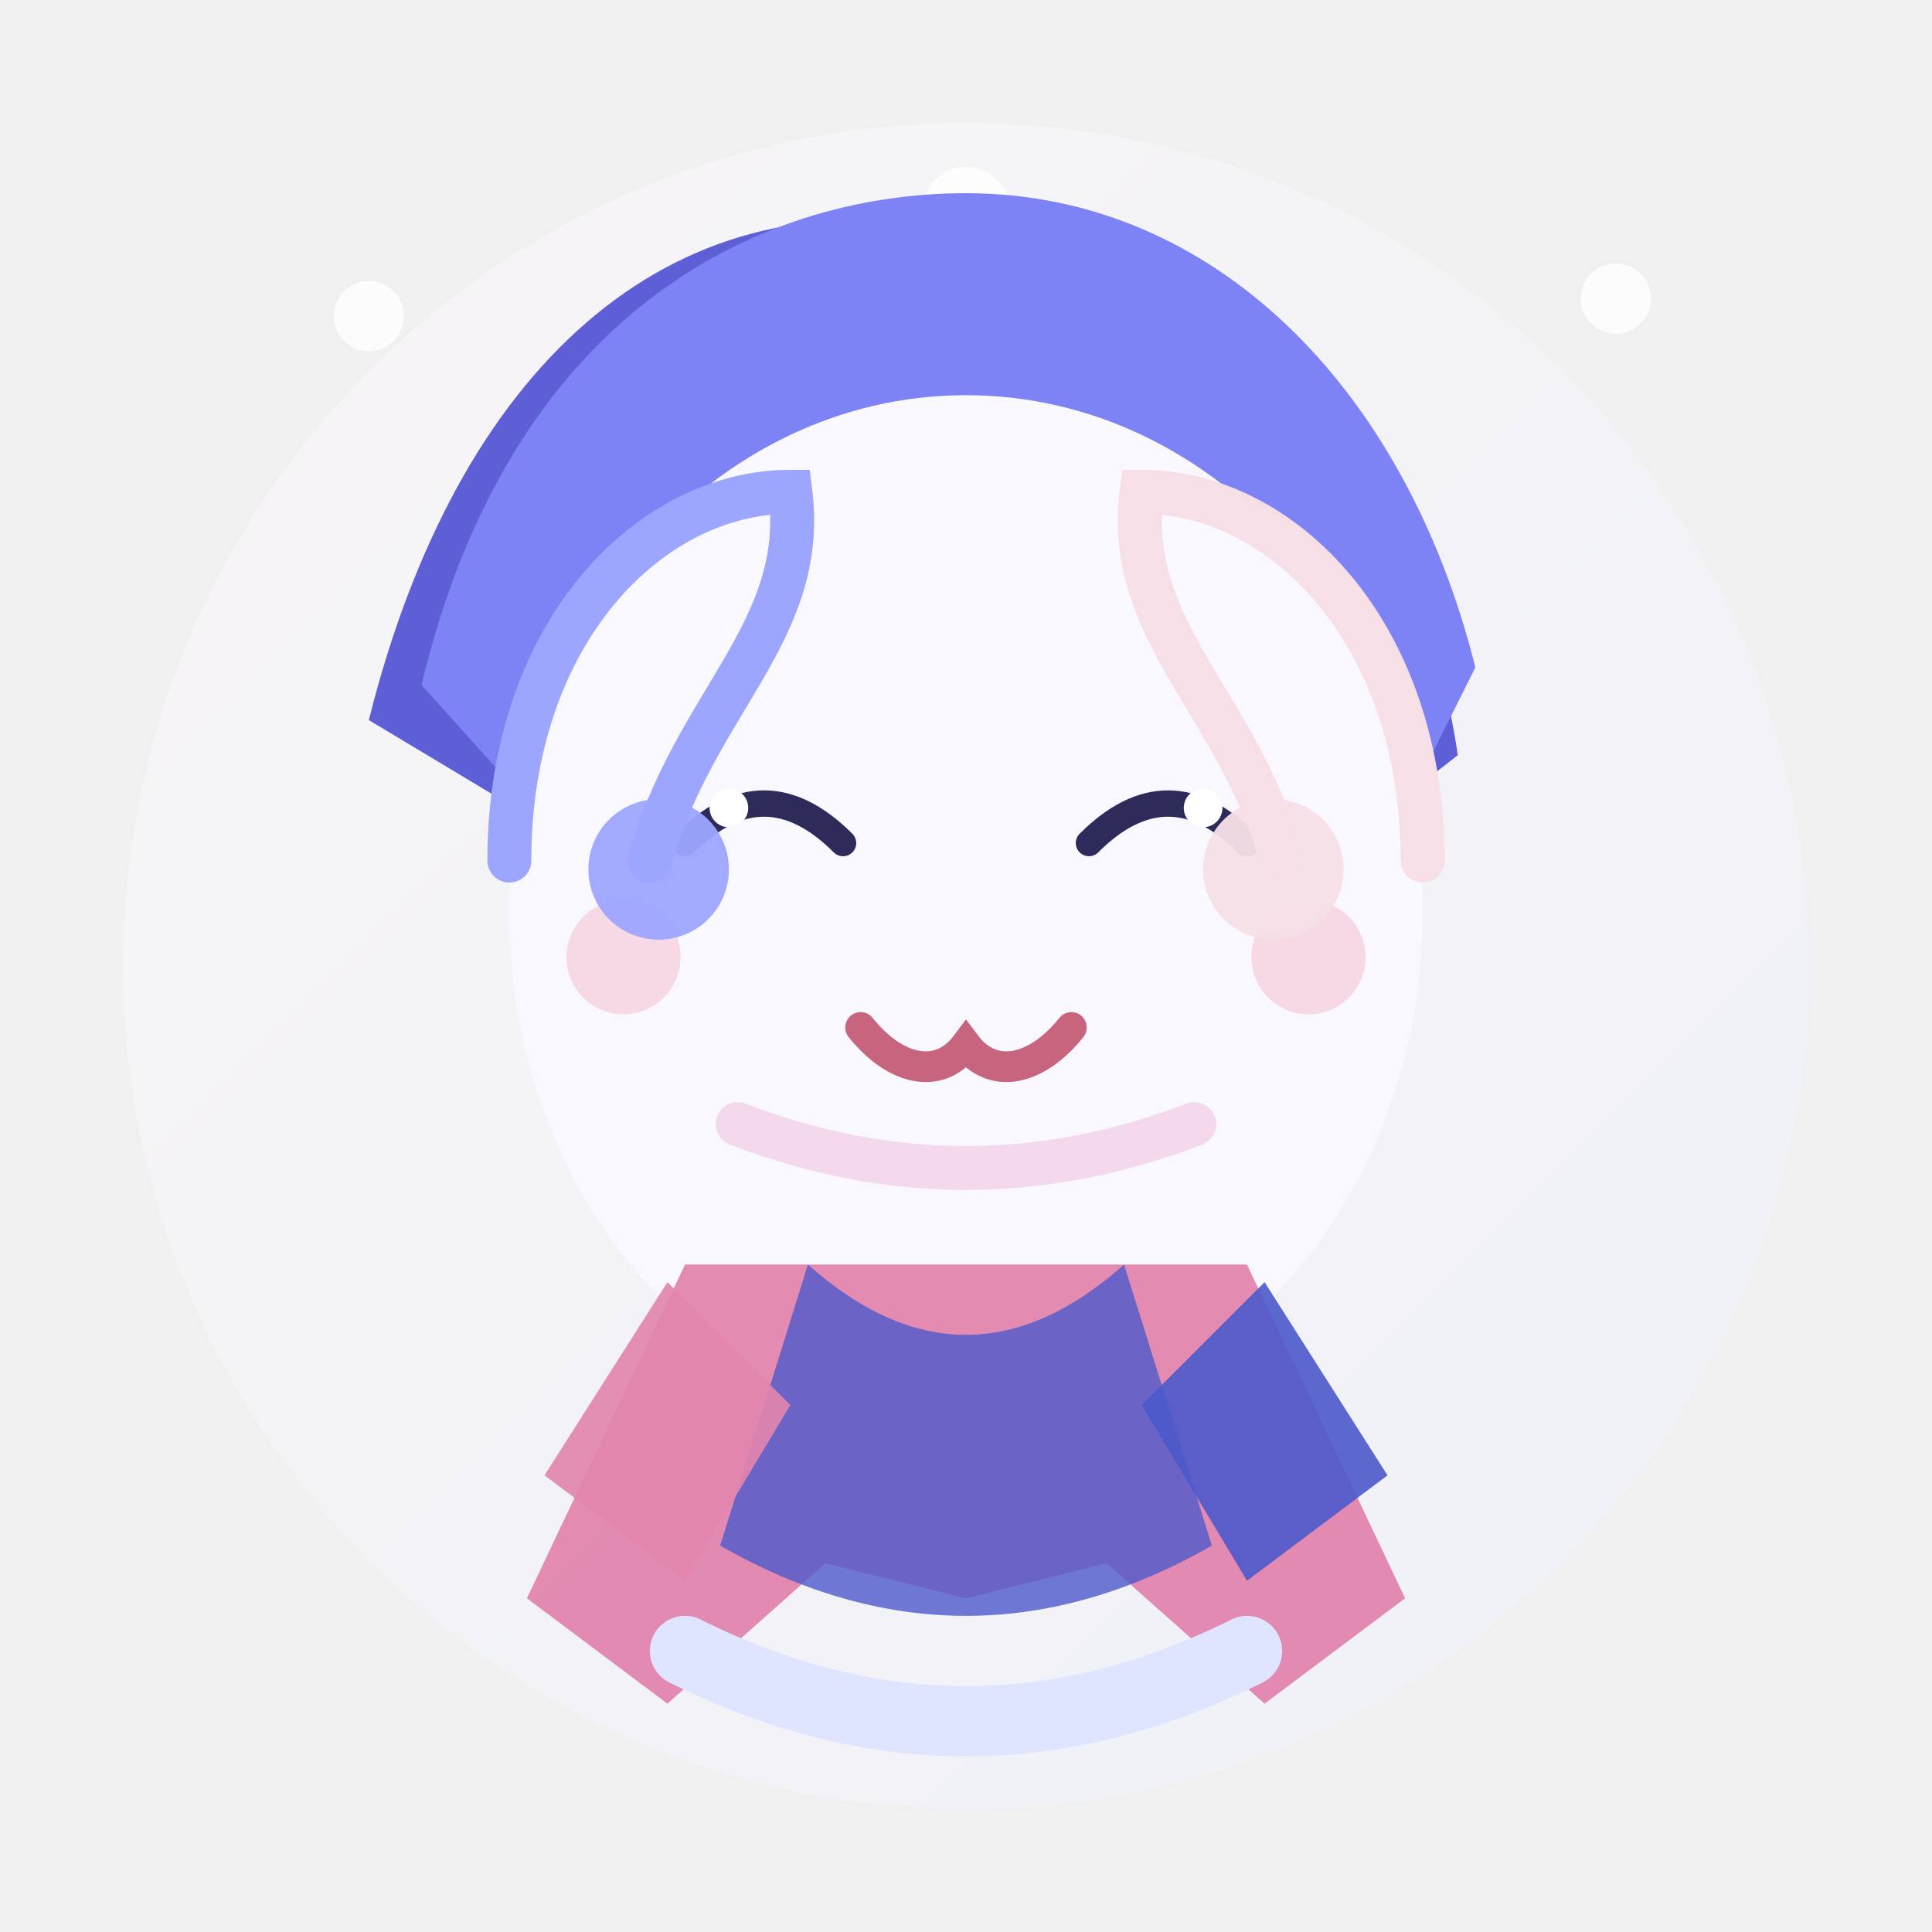
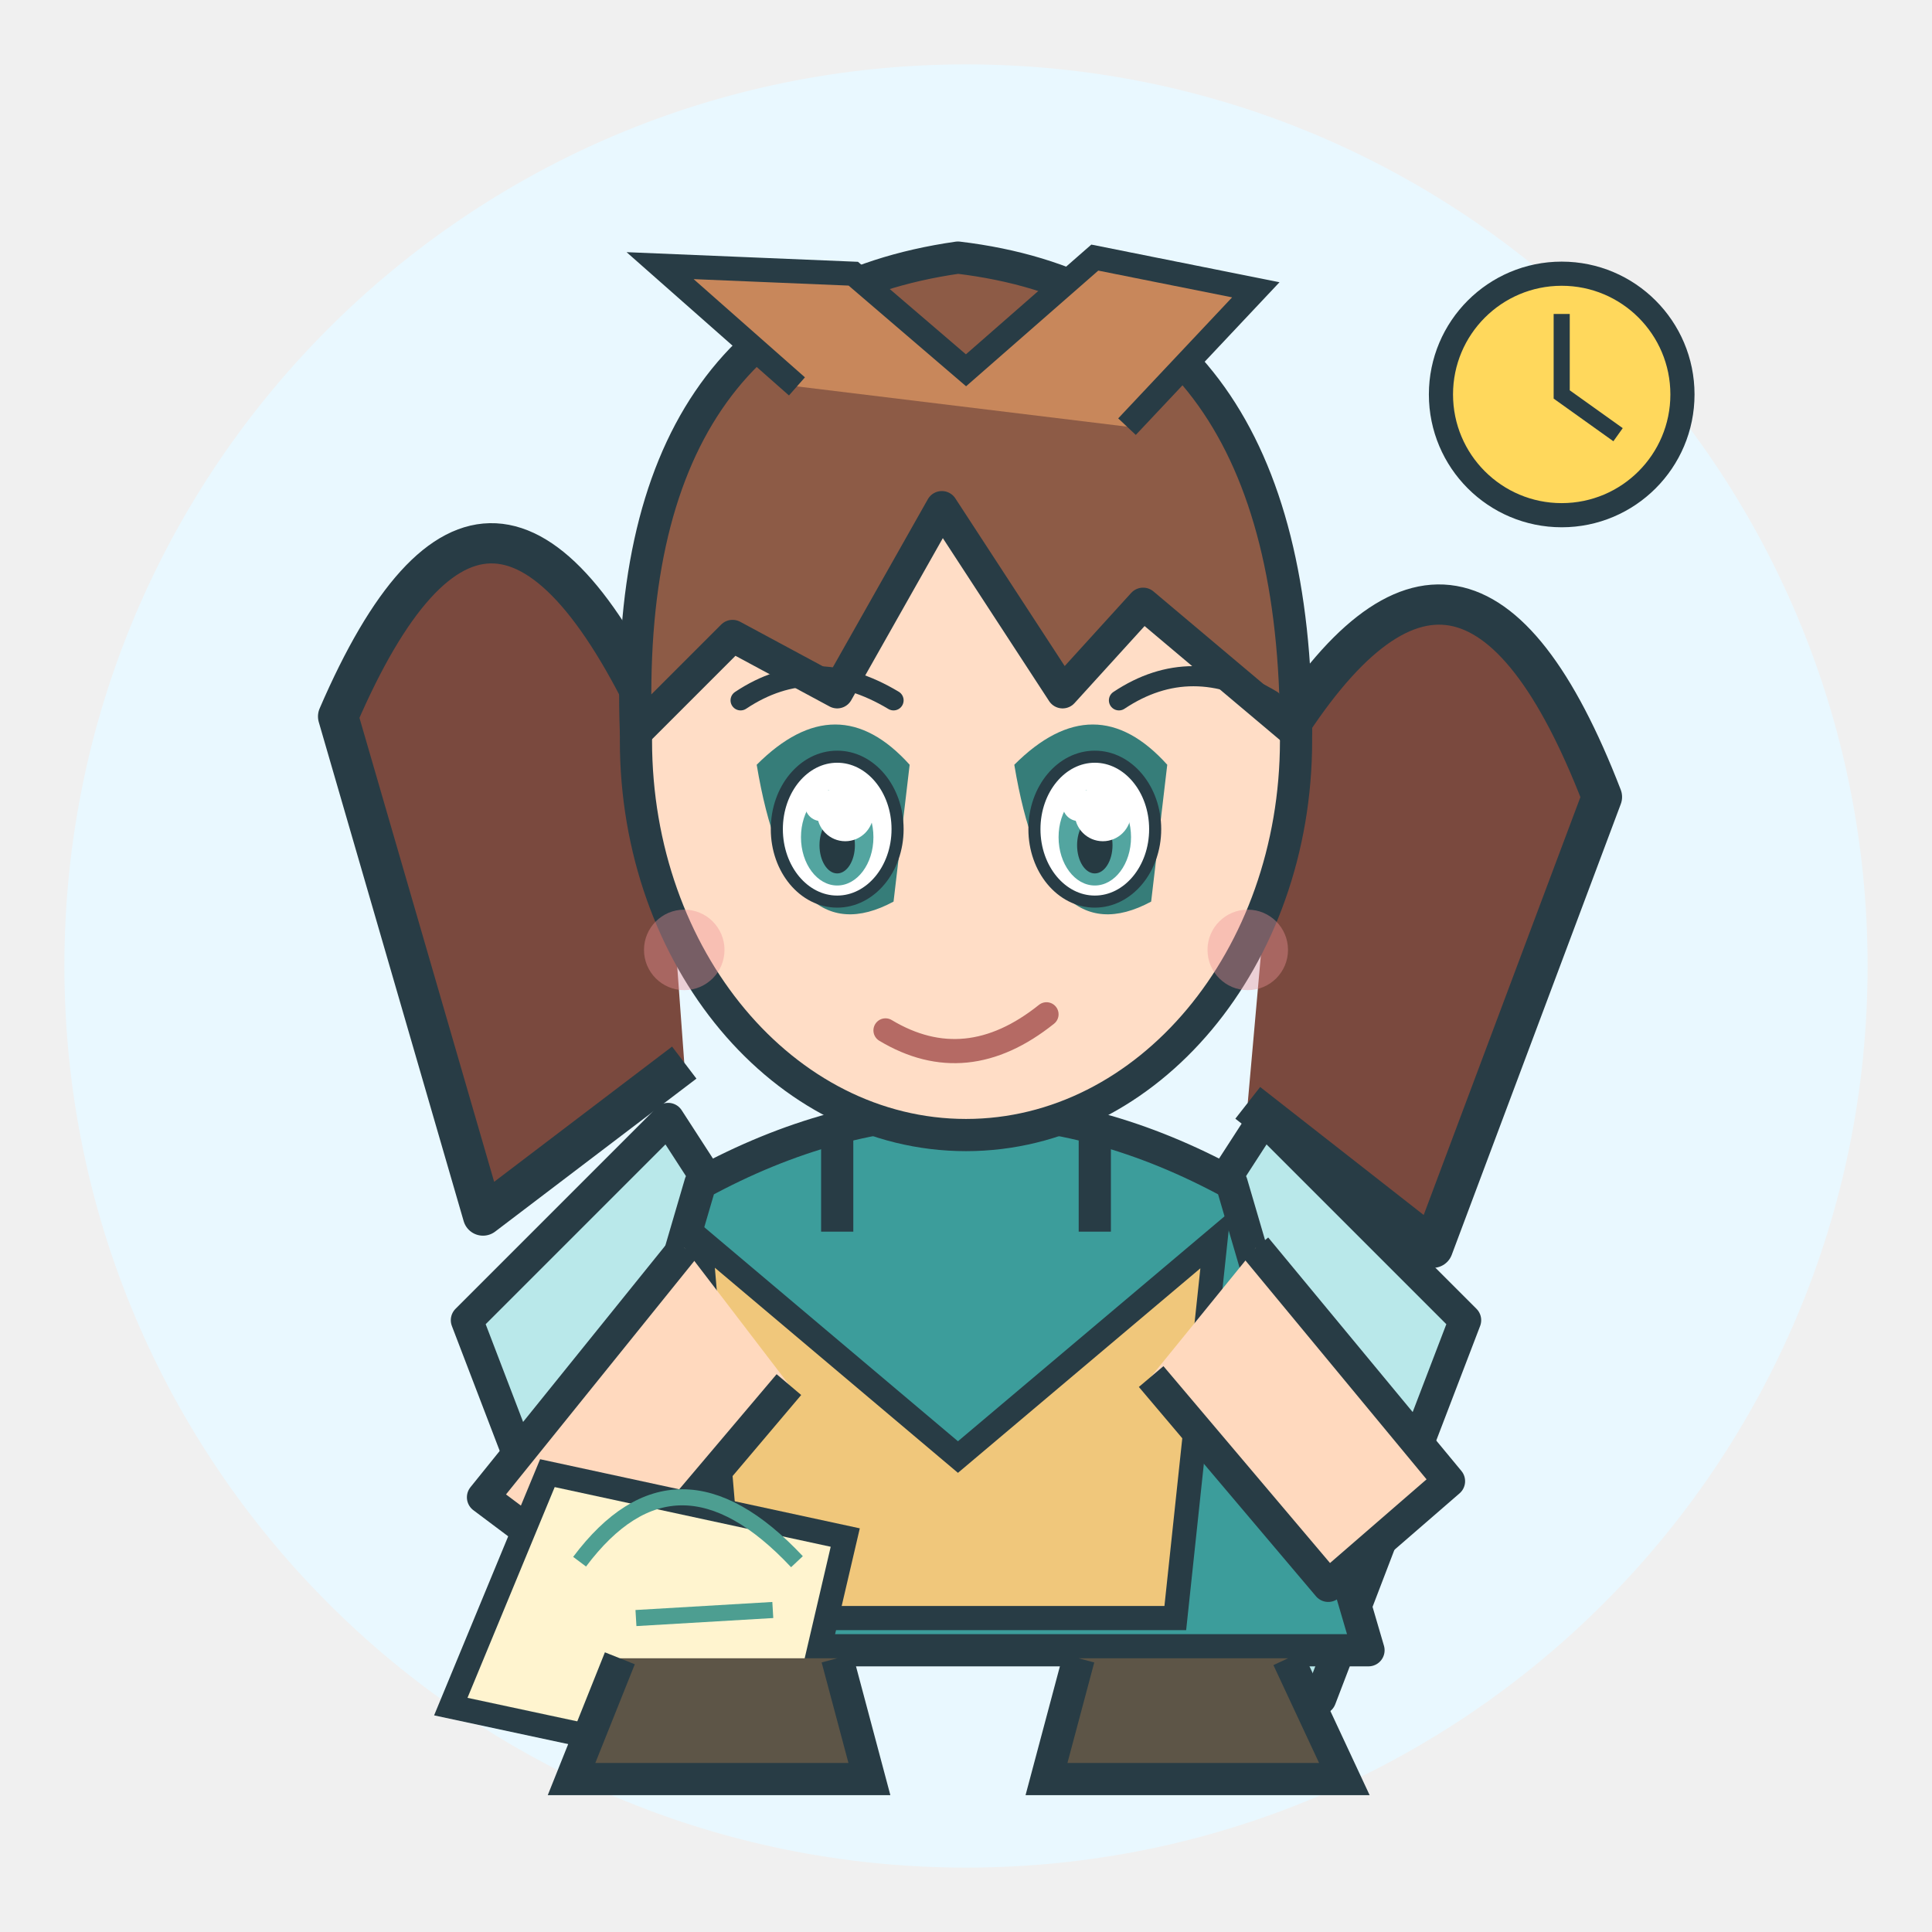
- <svg xmlns="http://www.w3.org/2000/svg" viewBox="0 0 220 220" role="img" aria-label="RCEP personality character">
-   <defs>
-     <linearGradient id="bg-RCEP" x1="0" x2="1" y1="0" y2="1">
-       <stop offset="0" stop-color="#fffafc" />
-       <stop offset="1" stop-color="#eef2ff" />
-     </linearGradient>
-   </defs>
-   <circle cx="110" cy="110" r="96" fill="url(#bg-RCEP)" opacity="0.45" />
-   <g fill="white" opacity="0.8">
-     <circle cx="42" cy="36" r="4" />
-     <circle cx="184" cy="34" r="4" />
-     <circle cx="110" cy="24" r="5" />
-   </g>
-   <path d="M42 82 C52 42 76 20 108 26 C142 32 162 58 166 86 L148 100 L118 102 L110 80 L102 102 L72 100 Z" fill="#5e5ed7" />
-   <path d="M56 72 C67 49 86 38 108 40 C130 42 144 58 148 80 L136 92 L110 96 L84 92 Z" fill="#7d8bf7" opacity="0.96" />
-   <path d="M48 78 C58 36 86 22 110 22 C138 22 160 44 168 76 L156 100 L110 104 L66 98 Z" fill="#7d83f4" />
-   <path d="M68 76 C78 58 94 48 110 48 C126 48 140 56 150 72 L136 92 L110 98 L84 90 Z" fill="#a4aafc" opacity="0.96" />
-   <ellipse cx="110" cy="104" rx="52" ry="59" fill="#f9f8ff" />
-   <circle cx="71" cy="109" r="6.5" fill="#f6d0df" opacity="0.8" />
-   <circle cx="149" cy="109" r="6.5" fill="#f6d0df" opacity="0.8" />
-   <path d="M78 96 C84 90 90 90 96 96" fill="none" stroke="#2d2b59" stroke-width="3" stroke-linecap="round" />
-   <path d="M124 96 C130 90 136 90 142 96" fill="none" stroke="#2d2b59" stroke-width="3" stroke-linecap="round" />
-   <circle cx="83" cy="92" r="2.2" fill="#fff" />
-   <circle cx="137" cy="92" r="2.2" fill="#fff" />
-   <path d="M98 117 C102 122 107 123 110 119 C113 123 118 122 122 117" fill="none" stroke="#c8657e" stroke-width="3.5" stroke-linecap="round" />
-   <path d="M84 128 Q110 138 136 128" fill="none" stroke="#f3d9eb" stroke-width="5" stroke-linecap="round" />
-   <path d="M78 144 L60 182 L76 194 L94 178 L110 182 L126 178 L144 194 L160 182 L142 144 Z" fill="#e286ae" opacity="0.96" />
-   <path d="M92 144 Q110 160 128 144 L138 176 Q110 192 82 176 Z" fill="#4d59cb" opacity="0.8" />
-   <path d="M76 146 L62 168 L78 180 L90 160 Z" fill="#e286ae" opacity="0.92" />
-   <path d="M144 146 L158 168 L142 180 L130 160 Z" fill="#4d59cb" opacity="0.9" />
-   <path d="M58 98 C58 72 74 56 90 56 C92 72 79 80 74 98" fill="none" stroke="#9ca6ff" stroke-width="5" stroke-linecap="round" />
-   <path d="M162 98 C162 72 146 56 130 56 C128 72 141 80 146 98" fill="none" stroke="#f7dfe8" stroke-width="5" stroke-linecap="round" />
-   <circle cx="75" cy="99" r="8" fill="#9ca6ff" opacity="0.95" />
-   <circle cx="145" cy="99" r="8" fill="#f7dfe8" opacity="0.95" />
-   <path d="M78 188 Q110 204 142 188" fill="none" stroke="#dfe4ff" stroke-width="8" stroke-linecap="round" />
+ <svg xmlns="http://www.w3.org/2000/svg" viewBox="0 0 240 240" role="img" aria-label="Anime explorer with a map">
+   <circle cx="120" cy="120" r="112" fill="#e9f8ff" />
+   <path d="M83 139L58 164l18 47 40-21zm74 0 25 25-18 47-40-21z" fill="#b9e8ea" stroke="#283c45" stroke-width="4" stroke-linejoin="round" />
+   <path d="M87 147q33-18 66 0l17 58H70z" fill="#3c9d9b" stroke="#283c45" stroke-width="4" stroke-linejoin="round" />
+   <path d="M87 154l32 27 32-27-5 47H91z" fill="#f0c77b" stroke="#283c45" stroke-width="3" />
+   <path d="M85 155l-25 31 16 12 22-26m58-17 24 29-15 13-22-26" fill="#ffd9be" stroke="#283c45" stroke-width="4" stroke-linejoin="round" />
+   <path d="M68 183l37 8-7 30-42-9z" fill="#fff4cf" stroke="#283c45" stroke-width="3" />
+   <path d="M72 194q12-16 27 0m-20 7 17-1" fill="none" stroke="#4d9e91" stroke-width="2" />
+   <path d="M82 91q-21-46-40-2l18 62 25-19m74-40q23-37 40 7l-21 56-23-18" fill="#7a493e" stroke="#283c45" stroke-width="5" stroke-linejoin="round" />
+   <ellipse cx="120" cy="92" rx="41" ry="49" fill="#ffddc6" stroke="#283c45" stroke-width="4" />
+   <path d="M79 91q-2-53 40-59 42 5 42 59l-19-16-10 11-15-23-13 23-13-7z" fill="#8d5b46" stroke="#283c45" stroke-width="4" stroke-linejoin="round" />
+   <path d="M94 95q10-10 19 0l-2 17q-13 7-17-17m32 0q10-10 19 0l-2 17q-13 7-17-17" fill="#367d79" />
+   <path d="M92 87q9-6 19 0m28 0q9-6 19 0" fill="none" stroke="#283c45" stroke-width="2.5" stroke-linecap="round" />
+   <ellipse cx="104" cy="103" rx="7.5" ry="9" fill="#fff" stroke="#283c45" stroke-width="1.5" />
+   <ellipse cx="136" cy="103" rx="7.5" ry="9" fill="#fff" stroke="#283c45" stroke-width="1.5" />
+   <ellipse cx="104" cy="104" rx="4.5" ry="6" fill="#53a5a0" />
+   <ellipse cx="136" cy="104" rx="4.5" ry="6" fill="#53a5a0" />
+   <ellipse cx="104" cy="105" rx="2.2" ry="3.5" fill="#263a42" />
+   <ellipse cx="136" cy="105" rx="2.2" ry="3.5" fill="#263a42" />
+   <circle cx="102" cy="100" r="2" fill="#fff" />
+   <circle cx="134" cy="100" r="2" fill="#fff" />
+   <circle cx="85" cy="118" r="5" fill="#ed9297" opacity=".4" />
+   <circle cx="155" cy="118" r="5" fill="#ed9297" opacity=".4" />
+   <circle cx="105" cy="101" r="3.5" fill="#fff" />
+   <circle cx="137" cy="101" r="3.5" fill="#fff" />
+   <path d="M110 128q10 6 20-2" fill="none" stroke="#b56a64" stroke-width="3" stroke-linecap="round" />
+   <path d="M99 48l-17-15 24 1 14 12 16-14 20 4-16 17" fill="#c8875b" stroke="#283c45" stroke-width="3" />
+   <path d="M104 141v12m32-12v12" stroke="#283c45" stroke-width="4" />
+   <path d="M77 206l-6 15h37l-4-15m56 0 7 15h-37l4-15" fill="#5d5547" stroke="#283c45" stroke-width="4" />
+   <circle cx="194" cy="49" r="15" fill="#ffd85c" stroke="#283c45" stroke-width="3" />
+   <path d="M194 39v10l7 5" fill="none" stroke="#283c45" stroke-width="2" />
</svg>
